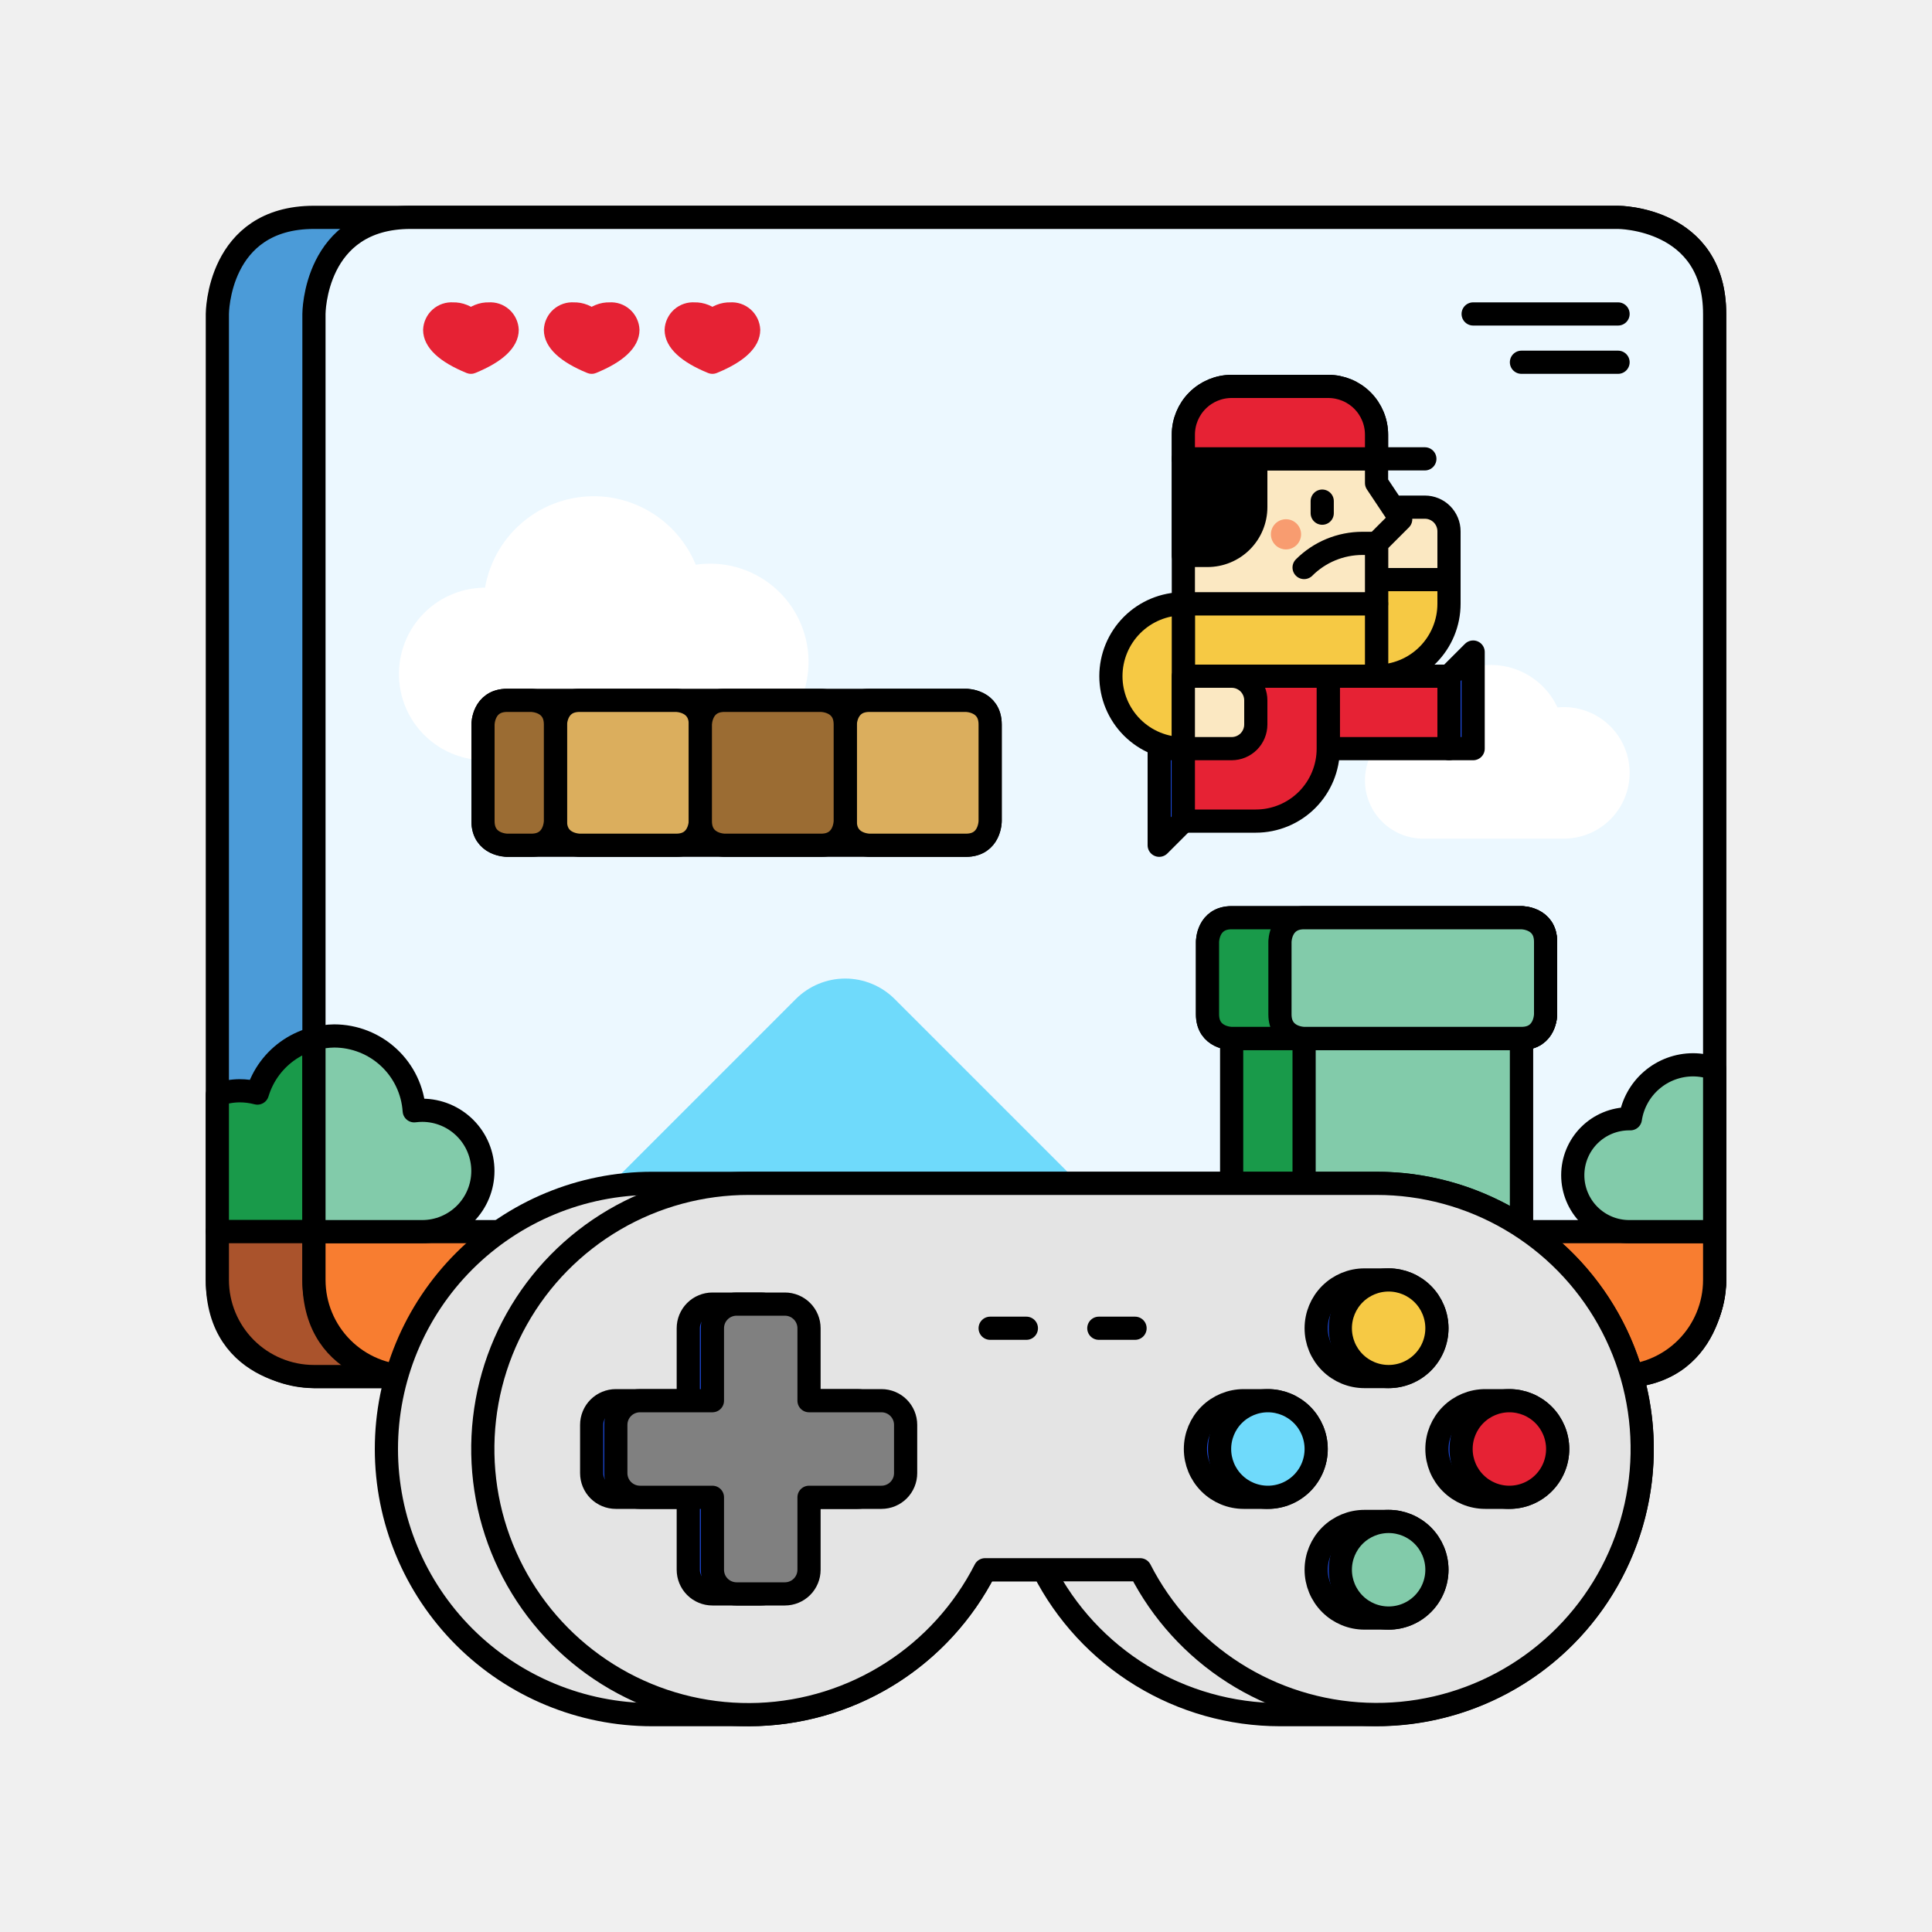
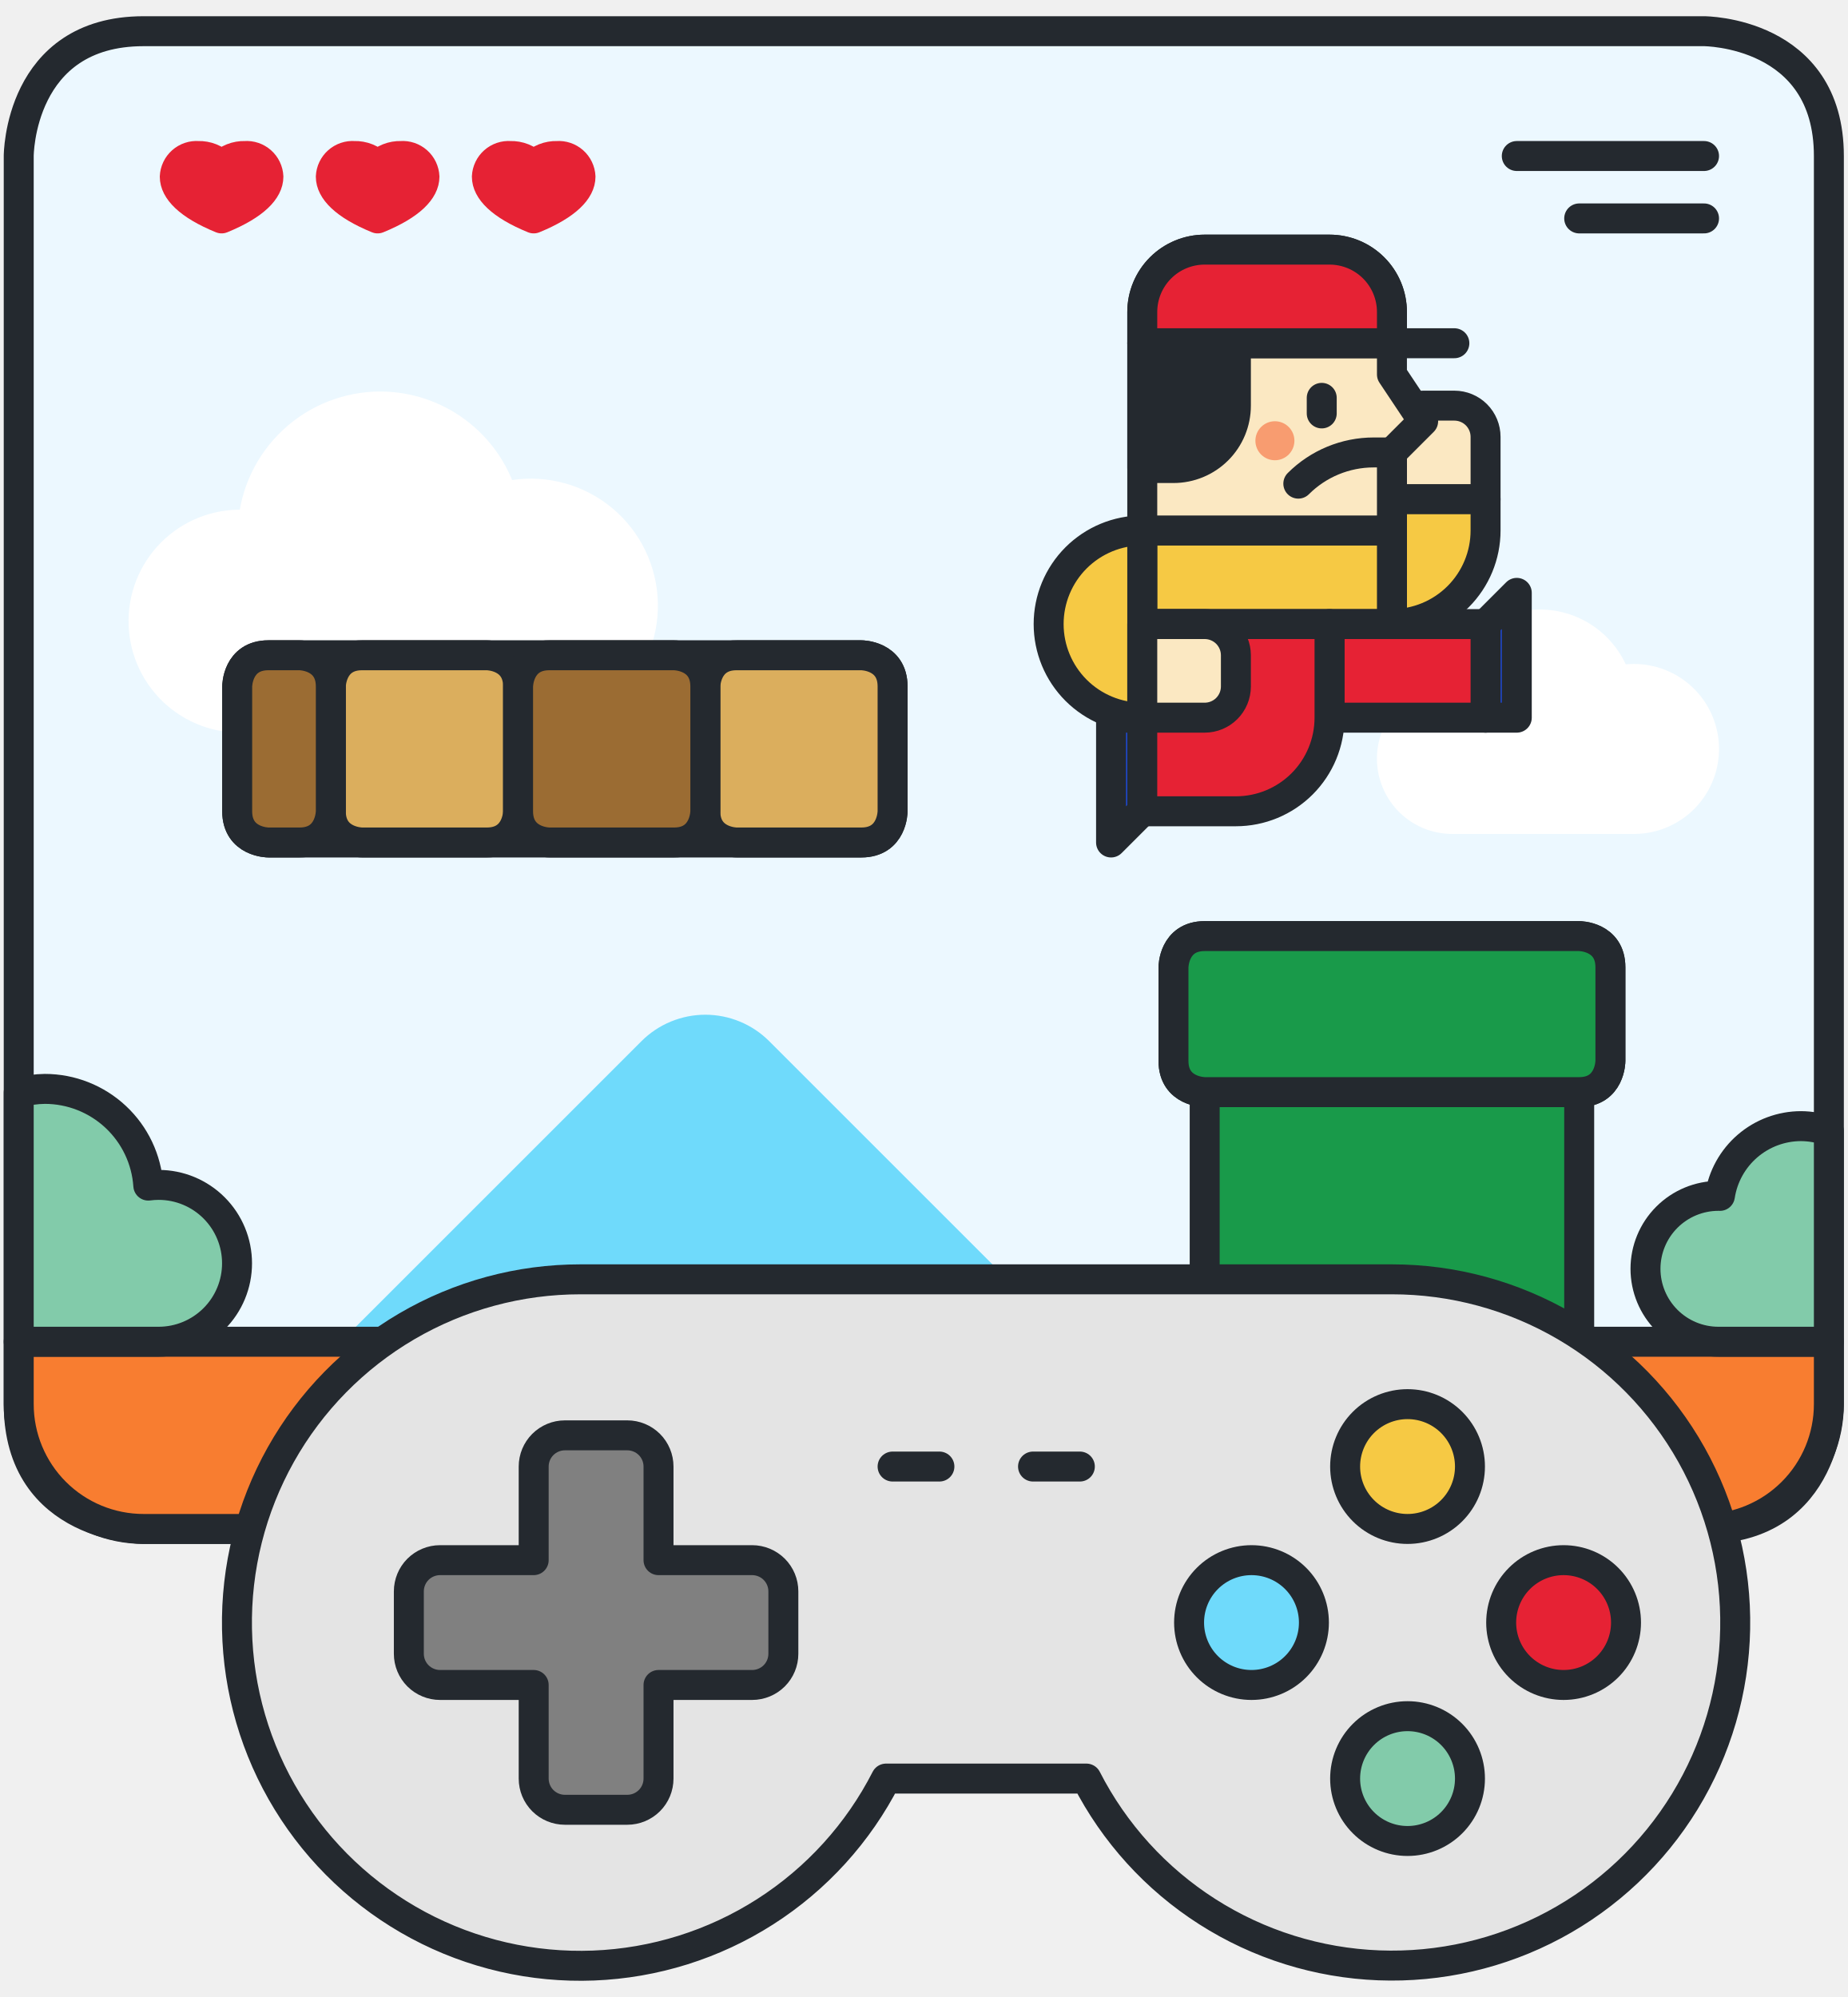
- <svg xmlns="http://www.w3.org/2000/svg" width="100" height="100" viewBox="0 0 100 100" fill="none">
-   <path d="M16.25 11.25H83.75C83.75 11.25 88.75 11.25 88.75 16.25V66.25C88.75 66.25 88.75 71.25 83.75 71.25H16.25C16.25 71.25 11.25 71.25 11.25 66.25V16.25C11.25 16.25 11.25 11.25 16.25 11.25Z" fill="#4B9BD8" stroke="black" stroke-width="1.2" stroke-linecap="round" stroke-linejoin="round" />
-   <path d="M21.858 57.467C21.719 57.467 21.579 57.476 21.44 57.495C21.375 56.525 20.972 55.608 20.3 54.905C19.628 54.202 18.731 53.757 17.765 53.648C16.799 53.538 15.825 53.772 15.013 54.307C14.201 54.843 13.603 55.646 13.323 56.577C13.021 56.498 12.709 56.457 12.396 56.458C12.006 56.462 11.619 56.531 11.25 56.66V63.75H21.673C22.473 63.768 23.252 63.491 23.863 62.973C24.473 62.454 24.872 61.73 24.983 60.937C25.029 60.499 24.982 60.057 24.846 59.638C24.709 59.22 24.487 58.834 24.192 58.507C23.898 58.18 23.538 57.919 23.136 57.74C22.734 57.56 22.299 57.468 21.858 57.467Z" fill="#199A4A" stroke="black" stroke-width="1.2" stroke-linecap="round" stroke-linejoin="round" />
-   <path d="M11.25 66.25V63.75L88.75 63.75V66.25C88.75 67.576 88.223 68.848 87.285 69.785C86.348 70.723 85.076 71.25 83.75 71.25H16.25C14.924 71.25 13.652 70.723 12.714 69.785C11.777 68.848 11.25 67.576 11.25 66.25Z" fill="#AA532C" stroke="black" stroke-width="1.2" stroke-linecap="round" stroke-linejoin="round" />
-   <path d="M21.25 11.25H83.75C83.75 11.25 88.75 11.25 88.75 16.25V66.25C88.75 66.25 88.75 71.25 83.75 71.25H21.25C21.25 71.25 16.25 71.25 16.25 66.25V16.25C16.25 16.25 16.25 11.25 21.25 11.25Z" fill="#ECF8FF" stroke="black" stroke-width="1.2" stroke-linecap="round" stroke-linejoin="round" />
-   <path d="M30 63.75L41.616 52.134C41.896 51.854 42.229 51.631 42.595 51.48C42.961 51.328 43.354 51.25 43.75 51.25C44.146 51.25 44.539 51.328 44.905 51.48C45.271 51.631 45.604 51.854 45.884 52.134L57.5 63.75H30Z" fill="#6FDAFB" stroke="#6FDAFB" stroke-width="1.2" stroke-miterlimit="10" />
-   <path d="M16.25 66.25V63.75L88.75 63.75V66.25C88.75 67.576 88.223 68.848 87.285 69.785C86.348 70.723 85.076 71.25 83.75 71.25H21.25C19.924 71.25 18.652 70.723 17.715 69.785C16.777 68.848 16.25 67.576 16.25 66.25Z" fill="#F87D30" stroke="black" stroke-width="1.2" stroke-linecap="round" stroke-linejoin="round" />
-   <path d="M21.858 57.467C21.719 57.467 21.579 57.477 21.44 57.495C21.369 56.445 20.902 55.461 20.133 54.742C19.364 54.023 18.351 53.623 17.299 53.621C16.944 53.625 16.592 53.675 16.25 53.77V63.75H21.858C22.691 63.749 23.488 63.417 24.076 62.828C24.664 62.239 24.994 61.441 24.994 60.609C24.994 59.777 24.664 58.978 24.076 58.39C23.488 57.801 22.691 57.469 21.858 57.467Z" fill="#82CBAA" stroke="black" stroke-width="1.2" stroke-linecap="round" stroke-linejoin="round" />
-   <path d="M63.75 53.75H78.75V63.75H63.75V53.75Z" fill="#199A4A" stroke="black" stroke-width="1.2" stroke-linecap="round" stroke-linejoin="round" />
-   <path d="M67.5 53.75H78.75V63.75H67.5V53.75Z" fill="#82CBAA" stroke="black" stroke-width="1.2" stroke-linecap="round" stroke-linejoin="round" />
-   <path d="M63.75 47.5H78.75C78.75 47.5 80 47.5 80 48.75V52.5C80 52.5 80 53.75 78.75 53.75H63.75C63.75 53.75 62.5 53.75 62.5 52.5V48.75C62.5 48.75 62.5 47.5 63.75 47.5Z" fill="#1E4BDE" stroke="black" stroke-width="1.2" stroke-linecap="round" stroke-linejoin="round" />
-   <path d="M63.75 47.5H78.75C78.75 47.5 80 47.5 80 48.75V52.5C80 52.5 80 53.75 78.75 53.75H63.75C63.75 53.75 62.5 53.75 62.5 52.5V48.75C62.5 48.75 62.5 47.5 63.75 47.5Z" fill="#199A4A" stroke="black" stroke-width="1.2" stroke-linecap="round" stroke-linejoin="round" />
-   <path d="M67.5 47.5H78.75C78.75 47.5 80 47.5 80 48.75V52.5C80 52.5 80 53.75 78.75 53.75H67.5C67.5 53.75 66.25 53.75 66.25 52.5V48.75C66.25 48.75 66.25 47.5 67.5 47.5Z" fill="#82CBAA" stroke="black" stroke-width="1.2" stroke-linecap="round" stroke-linejoin="round" />
-   <path d="M71.25 61.25H33.75C30.103 61.25 26.606 62.699 24.027 65.277C21.449 67.856 20 71.353 20 75C20 78.647 21.449 82.144 24.027 84.723C26.606 87.301 30.103 88.75 33.75 88.75H38.75C41.283 88.749 43.766 88.049 45.926 86.725C48.085 85.401 49.837 83.507 50.987 81.25H54.013C55.163 83.507 56.915 85.401 59.074 86.725C61.234 88.049 63.717 88.749 66.25 88.75H71.25C74.897 88.75 78.394 87.301 80.973 84.723C83.551 82.144 85 78.647 85 75C85 71.353 83.551 67.856 80.973 65.277C78.394 62.699 74.897 61.25 71.25 61.25Z" fill="#E4E4E4" stroke="black" stroke-width="1.2" stroke-linecap="round" stroke-linejoin="round" />
-   <path d="M71.25 61.25H38.75C36.306 61.248 33.905 61.898 31.796 63.132C29.686 64.367 27.943 66.141 26.748 68.273C25.552 70.404 24.946 72.816 24.992 75.26C25.038 77.704 25.735 80.091 27.011 82.176C28.286 84.261 30.095 85.968 32.25 87.122C34.404 88.276 36.828 88.834 39.27 88.74C41.713 88.645 44.086 87.902 46.145 86.585C48.205 85.269 49.876 83.427 50.987 81.25H59.013C60.124 83.425 61.796 85.266 63.855 86.581C65.913 87.896 68.285 88.638 70.727 88.732C73.168 88.826 75.59 88.267 77.743 87.114C79.897 85.96 81.704 84.254 82.979 82.17C84.254 80.086 84.951 77.7 84.998 75.258C85.044 72.815 84.439 70.404 83.244 68.273C82.049 66.143 80.308 64.369 78.2 63.134C76.092 61.9 73.693 61.249 71.25 61.25Z" fill="#E4E4E4" stroke="black" stroke-width="1.2" stroke-linecap="round" stroke-linejoin="round" />
-   <path d="M71.875 66.25H70.625C69.962 66.25 69.326 66.513 68.857 66.982C68.388 67.451 68.125 68.087 68.125 68.75C68.125 69.413 68.388 70.049 68.857 70.518C69.326 70.987 69.962 71.25 70.625 71.25H71.875C72.538 71.25 73.174 70.987 73.643 70.518C74.112 70.049 74.375 69.413 74.375 68.75C74.375 68.087 74.112 67.451 73.643 66.982C73.174 66.513 72.538 66.25 71.875 66.25Z" fill="#1E4BDE" stroke="black" stroke-width="1.2" stroke-linecap="round" stroke-linejoin="round" />
-   <path d="M71.875 78.75H70.625C69.962 78.75 69.326 79.013 68.857 79.482C68.388 79.951 68.125 80.587 68.125 81.25C68.125 81.913 68.388 82.549 68.857 83.018C69.326 83.487 69.962 83.75 70.625 83.75H71.875C72.538 83.75 73.174 83.487 73.643 83.018C74.112 82.549 74.375 81.913 74.375 81.25C74.375 80.587 74.112 79.951 73.643 79.482C73.174 79.013 72.538 78.75 71.875 78.75Z" fill="#1E4BDE" stroke="black" stroke-width="1.2" stroke-linecap="round" stroke-linejoin="round" />
-   <path d="M78.125 72.5H76.875C76.212 72.5 75.576 72.763 75.107 73.232C74.638 73.701 74.375 74.337 74.375 75C74.375 75.663 74.638 76.299 75.107 76.768C75.576 77.237 76.212 77.5 76.875 77.5H78.125C78.788 77.5 79.424 77.237 79.893 76.768C80.362 76.299 80.625 75.663 80.625 75C80.625 74.337 80.362 73.701 79.893 73.232C79.424 72.763 78.788 72.5 78.125 72.5Z" fill="#1E4BDE" stroke="black" stroke-width="1.2" stroke-linecap="round" stroke-linejoin="round" />
-   <path d="M65.625 72.5H64.375C63.712 72.5 63.076 72.763 62.607 73.232C62.138 73.701 61.875 74.337 61.875 75C61.875 75.663 62.138 76.299 62.607 76.768C63.076 77.237 63.712 77.5 64.375 77.5H65.625C66.288 77.5 66.924 77.237 67.393 76.768C67.862 76.299 68.125 75.663 68.125 75C68.125 74.337 67.862 73.701 67.393 73.232C66.924 72.763 66.288 72.5 65.625 72.5Z" fill="#1E4BDE" stroke="black" stroke-width="1.2" stroke-linecap="round" stroke-linejoin="round" />
-   <path d="M69.375 68.75C69.375 69.413 69.638 70.049 70.107 70.518C70.576 70.987 71.212 71.25 71.875 71.25C72.538 71.25 73.174 70.987 73.643 70.518C74.112 70.049 74.375 69.413 74.375 68.75C74.375 68.087 74.112 67.451 73.643 66.982C73.174 66.513 72.538 66.25 71.875 66.25C71.212 66.25 70.576 66.513 70.107 66.982C69.638 67.451 69.375 68.087 69.375 68.75Z" fill="#F6C944" stroke="black" stroke-width="1.2" stroke-linecap="round" stroke-linejoin="round" />
-   <path d="M69.375 81.25C69.375 81.913 69.638 82.549 70.107 83.018C70.576 83.487 71.212 83.75 71.875 83.75C72.538 83.75 73.174 83.487 73.643 83.018C74.112 82.549 74.375 81.913 74.375 81.25C74.375 80.587 74.112 79.951 73.643 79.482C73.174 79.013 72.538 78.75 71.875 78.75C71.212 78.75 70.576 79.013 70.107 79.482C69.638 79.951 69.375 80.587 69.375 81.25Z" fill="#82CBAA" stroke="black" stroke-width="1.2" stroke-linecap="round" stroke-linejoin="round" />
-   <path d="M75.625 75C75.625 75.663 75.888 76.299 76.357 76.768C76.826 77.237 77.462 77.5 78.125 77.5C78.788 77.5 79.424 77.237 79.893 76.768C80.362 76.299 80.625 75.663 80.625 75C80.625 74.337 80.362 73.701 79.893 73.232C79.424 72.763 78.788 72.5 78.125 72.5C77.462 72.5 76.826 72.763 76.357 73.232C75.888 73.701 75.625 74.337 75.625 75Z" fill="#E62234" stroke="black" stroke-width="1.2" stroke-linecap="round" stroke-linejoin="round" />
-   <path d="M63.125 75C63.125 75.663 63.388 76.299 63.857 76.768C64.326 77.237 64.962 77.5 65.625 77.5C66.288 77.5 66.924 77.237 67.393 76.768C67.862 76.299 68.125 75.663 68.125 75C68.125 74.337 67.862 73.701 67.393 73.232C66.924 72.763 66.288 72.5 65.625 72.5C64.962 72.5 64.326 72.763 63.857 73.232C63.388 73.701 63.125 74.337 63.125 75Z" fill="#6FDAFB" stroke="black" stroke-width="1.2" stroke-linecap="round" stroke-linejoin="round" />
-   <path d="M44.375 72.5H40.625V68.75C40.625 68.418 40.493 68.1 40.259 67.866C40.025 67.632 39.706 67.5 39.375 67.5H36.875C36.544 67.5 36.225 67.632 35.991 67.866C35.757 68.1 35.625 68.418 35.625 68.75V72.5H31.875C31.544 72.5 31.226 72.632 30.991 72.866C30.757 73.1 30.625 73.418 30.625 73.75V76.25C30.625 76.582 30.757 76.9 30.991 77.134C31.226 77.368 31.544 77.5 31.875 77.5H35.625V81.25C35.625 81.582 35.757 81.9 35.991 82.134C36.225 82.368 36.544 82.5 36.875 82.5H39.375C39.706 82.5 40.025 82.368 40.259 82.134C40.493 81.9 40.625 81.582 40.625 81.25V77.5H44.375C44.706 77.5 45.025 77.368 45.259 77.134C45.493 76.9 45.625 76.582 45.625 76.25V73.75C45.625 73.418 45.493 73.1 45.259 72.866C45.025 72.632 44.706 72.5 44.375 72.5Z" fill="#1E4BDE" stroke="black" stroke-width="1.2" stroke-linecap="round" stroke-linejoin="round" />
-   <path d="M45.625 72.5H41.875V68.75C41.875 68.418 41.743 68.1 41.509 67.866C41.275 67.632 40.956 67.5 40.625 67.5H38.125C37.794 67.5 37.475 67.632 37.241 67.866C37.007 68.1 36.875 68.418 36.875 68.75V72.5H33.125C32.794 72.5 32.475 72.632 32.241 72.866C32.007 73.1 31.875 73.418 31.875 73.75V76.25C31.875 76.582 32.007 76.9 32.241 77.134C32.475 77.368 32.794 77.5 33.125 77.5H36.875V81.25C36.875 81.582 37.007 81.9 37.241 82.134C37.475 82.368 37.794 82.5 38.125 82.5H40.625C40.956 82.5 41.275 82.368 41.509 82.134C41.743 81.9 41.875 81.582 41.875 81.25V77.5H45.625C45.956 77.5 46.275 77.368 46.509 77.134C46.743 76.9 46.875 76.582 46.875 76.25V73.75C46.875 73.418 46.743 73.1 46.509 72.866C46.275 72.632 45.956 72.5 45.625 72.5Z" fill="#808080" stroke="black" stroke-width="1.2" stroke-linecap="round" stroke-linejoin="round" />
-   <path d="M58.75 68.75H56.875" stroke="black" stroke-width="1.2" stroke-linecap="round" stroke-linejoin="round" />
-   <path d="M53.125 68.75H51.25" stroke="black" stroke-width="1.2" stroke-linecap="round" stroke-linejoin="round" />
-   <path d="M30.729 26.284C31.827 26.285 32.895 26.64 33.776 27.295C34.657 27.95 35.304 28.871 35.622 29.922C36.239 29.76 36.883 29.731 37.512 29.838C38.141 29.944 38.74 30.183 39.269 30.54C39.798 30.896 40.245 31.361 40.581 31.904C40.916 32.446 41.131 33.054 41.213 33.687C41.295 34.32 41.241 34.962 41.055 35.572C40.868 36.183 40.554 36.746 40.133 37.225C39.712 37.704 39.193 38.088 38.612 38.351C38.031 38.614 37.401 38.75 36.763 38.75H25.117C24.587 38.75 24.063 38.642 23.577 38.431C23.091 38.22 22.654 37.912 22.292 37.525C21.93 37.139 21.651 36.682 21.473 36.183C21.295 35.684 21.222 35.154 21.257 34.626C21.293 34.097 21.436 33.582 21.679 33.111C21.922 32.64 22.259 32.224 22.669 31.889C23.079 31.554 23.553 31.307 24.063 31.163C24.573 31.019 25.106 30.981 25.631 31.052C25.719 29.759 26.294 28.548 27.241 27.663C28.187 26.778 29.433 26.285 30.729 26.284Z" fill="white" stroke="white" stroke-width="1.2" stroke-linecap="round" stroke-linejoin="round" />
-   <path d="M26.25 36.25H50C50 36.25 51.25 36.25 51.25 37.5V42.5C51.25 42.5 51.25 43.75 50 43.75H26.25C26.25 43.75 25 43.75 25 42.5V37.5C25 37.5 25 36.25 26.25 36.25Z" fill="#C8D4FA" stroke="black" stroke-width="1.2" stroke-linecap="round" stroke-linejoin="round" />
-   <path d="M30 36.25H35C35 36.25 36.25 36.25 36.25 37.5V42.5C36.25 42.5 36.25 43.75 35 43.75H30C30 43.75 28.75 43.75 28.75 42.5V37.5C28.75 37.5 28.75 36.25 30 36.25Z" fill="#DBAE5D" stroke="black" stroke-width="1.2" stroke-linecap="round" stroke-linejoin="round" />
-   <path d="M45 36.25H50C50 36.25 51.25 36.25 51.25 37.5V42.5C51.25 42.5 51.25 43.75 50 43.75H45C45 43.75 43.75 43.75 43.75 42.5V37.5C43.75 37.5 43.75 36.25 45 36.25Z" fill="#DBAE5D" stroke="black" stroke-width="1.2" stroke-linecap="round" stroke-linejoin="round" />
-   <path d="M37.5 36.25H42.5C42.5 36.25 43.75 36.25 43.75 37.5V42.5C43.75 42.5 43.75 43.75 42.5 43.75H37.5C37.5 43.75 36.25 43.75 36.25 42.5V37.5C36.25 37.5 36.25 36.25 37.5 36.25Z" fill="#9B6C33" stroke="black" stroke-width="1.2" stroke-linecap="round" stroke-linejoin="round" />
-   <path d="M26.25 36.25H27.5C27.5 36.25 28.75 36.25 28.75 37.5V42.5C28.75 42.5 28.75 43.75 27.5 43.75H26.25C26.25 43.75 25 43.75 25 42.5V37.5C25 37.5 25 36.25 26.25 36.25Z" fill="#9B6C33" stroke="black" stroke-width="1.2" stroke-linecap="round" stroke-linejoin="round" />
-   <path d="M87.634 55.114C86.848 55.114 86.089 55.397 85.493 55.909C84.897 56.422 84.505 57.13 84.387 57.907L84.327 57.907C83.552 57.907 82.809 58.215 82.261 58.762C81.713 59.31 81.406 60.053 81.406 60.828C81.406 61.603 81.713 62.346 82.261 62.894C82.809 63.442 83.552 63.75 84.327 63.75H88.75V55.315C88.392 55.184 88.015 55.115 87.634 55.114Z" fill="#82CBAA" stroke="black" stroke-width="1.2" stroke-linecap="round" stroke-linejoin="round" />
-   <path d="M77.174 35.017C77.861 35.018 78.528 35.239 79.079 35.649C79.63 36.058 80.034 36.634 80.233 37.291C80.618 37.19 81.021 37.172 81.414 37.238C81.807 37.305 82.181 37.455 82.512 37.677C82.843 37.9 83.122 38.19 83.332 38.53C83.541 38.869 83.676 39.249 83.727 39.644C83.778 40.039 83.744 40.441 83.628 40.822C83.512 41.204 83.315 41.556 83.052 41.855C82.789 42.155 82.465 42.395 82.102 42.559C81.738 42.723 81.344 42.808 80.946 42.808H73.667C73.336 42.809 73.008 42.741 72.705 42.609C72.401 42.477 72.127 42.285 71.901 42.043C71.675 41.801 71.501 41.516 71.39 41.204C71.279 40.892 71.233 40.561 71.255 40.231C71.277 39.9 71.366 39.578 71.518 39.284C71.67 38.99 71.88 38.73 72.137 38.52C72.393 38.311 72.69 38.157 73.008 38.066C73.327 37.976 73.66 37.953 73.989 37.997C74.043 37.189 74.403 36.432 74.994 35.879C75.586 35.326 76.365 35.018 77.174 35.017Z" fill="white" stroke="white" stroke-width="1.2" stroke-linecap="round" stroke-linejoin="round" />
-   <path d="M24.375 16.625C24.497 16.501 24.643 16.404 24.805 16.34C24.966 16.275 25.139 16.244 25.312 16.25C25.429 16.241 25.546 16.256 25.657 16.293C25.767 16.33 25.869 16.39 25.957 16.467C26.044 16.544 26.115 16.638 26.165 16.744C26.216 16.849 26.245 16.963 26.25 17.08C26.25 17.603 25.716 18.202 24.375 18.75C23.034 18.202 22.5 17.603 22.5 17.08C22.505 16.963 22.534 16.849 22.585 16.744C22.635 16.638 22.706 16.544 22.793 16.467C22.881 16.39 22.983 16.33 23.093 16.293C23.204 16.256 23.321 16.241 23.438 16.25C23.611 16.244 23.784 16.275 23.945 16.34C24.107 16.404 24.253 16.501 24.375 16.625Z" fill="#E62234" stroke="#E62234" stroke-width="1.2" stroke-linecap="round" stroke-linejoin="round" />
-   <path d="M36.875 16.625C36.997 16.501 37.143 16.404 37.305 16.34C37.466 16.275 37.639 16.244 37.812 16.25C37.929 16.241 38.046 16.256 38.157 16.293C38.267 16.33 38.369 16.39 38.457 16.467C38.544 16.544 38.615 16.638 38.665 16.744C38.716 16.849 38.745 16.963 38.75 17.08C38.75 17.603 38.216 18.202 36.875 18.75C35.534 18.202 35 17.603 35 17.08C35.005 16.963 35.034 16.849 35.085 16.744C35.135 16.638 35.206 16.544 35.293 16.467C35.381 16.39 35.483 16.33 35.593 16.293C35.704 16.256 35.821 16.241 35.938 16.25C36.111 16.244 36.284 16.275 36.445 16.34C36.607 16.404 36.753 16.501 36.875 16.625Z" fill="#E62234" stroke="#E62234" stroke-width="1.2" stroke-linecap="round" stroke-linejoin="round" />
-   <path d="M30.625 16.625C30.747 16.501 30.893 16.404 31.055 16.34C31.216 16.275 31.389 16.244 31.562 16.25C31.679 16.241 31.796 16.256 31.907 16.293C32.017 16.33 32.119 16.39 32.207 16.467C32.294 16.544 32.365 16.638 32.415 16.744C32.466 16.849 32.495 16.963 32.5 17.08C32.5 17.603 31.966 18.202 30.625 18.75C29.284 18.202 28.75 17.603 28.75 17.08C28.755 16.963 28.784 16.849 28.835 16.744C28.885 16.638 28.956 16.544 29.043 16.467C29.131 16.39 29.233 16.33 29.343 16.293C29.454 16.256 29.571 16.241 29.688 16.25C29.861 16.244 30.034 16.275 30.195 16.34C30.357 16.404 30.503 16.501 30.625 16.625Z" fill="#E62234" stroke="#E62234" stroke-width="1.2" stroke-linecap="round" stroke-linejoin="round" />
-   <path d="M76.25 16.25H83.75" stroke="black" stroke-width="1.2" stroke-linecap="round" stroke-linejoin="round" />
-   <path d="M83.75 18.75H78.75" stroke="black" stroke-width="1.2" stroke-linecap="round" stroke-linejoin="round" />
-   <path d="M72.5 26.25H73.75C74.082 26.25 74.4 26.382 74.634 26.616C74.868 26.851 75 27.169 75 27.5V30H71.25V27.5C71.25 27.169 71.382 26.851 71.616 26.616C71.85 26.382 72.168 26.25 72.5 26.25Z" fill="#FBE8C2" stroke="black" stroke-width="1.2" stroke-linecap="round" stroke-linejoin="round" />
-   <path d="M71.25 35V30H75V31.25C75 32.245 74.605 33.198 73.902 33.902C73.198 34.605 72.245 35 71.25 35Z" fill="#F6C944" stroke="black" stroke-width="1.2" stroke-linecap="round" stroke-linejoin="round" />
-   <path d="M61.25 31.25H71.25V35H61.25V31.25Z" fill="#F6C944" stroke="black" stroke-width="1.2" stroke-linecap="round" stroke-linejoin="round" />
-   <path d="M76.25 38.75H75V35L76.25 33.75V38.75Z" fill="#1E4BDE" stroke="black" stroke-width="1.2" stroke-linecap="round" stroke-linejoin="round" />
-   <path d="M60 38.75H61.25V42.5L60 43.75V38.75Z" fill="#1E4BDE" stroke="black" stroke-width="1.2" stroke-linecap="round" stroke-linejoin="round" />
-   <path d="M68.75 35H75V38.75H68.75V35Z" fill="#E62234" stroke="black" stroke-width="1.2" stroke-linecap="round" stroke-linejoin="round" />
-   <path d="M68.75 35H61.25V42.5H65C65.995 42.5 66.948 42.105 67.652 41.402C68.355 40.698 68.75 39.745 68.75 38.75V35Z" fill="#E62234" stroke="black" stroke-width="1.2" stroke-linecap="round" stroke-linejoin="round" />
-   <path d="M71.25 31.25H61.25V22.5C61.25 21.837 61.513 21.201 61.982 20.732C62.451 20.263 63.087 20 63.75 20H68.75C69.413 20 70.049 20.263 70.518 20.732C70.987 21.201 71.25 21.837 71.25 22.5V25L72.5 26.875L71.25 28.125V31.25Z" fill="#FBE8C2" stroke="black" stroke-width="1.2" stroke-linecap="round" stroke-linejoin="round" />
-   <path d="M65.781 27.656C65.781 27.863 65.864 28.062 66.01 28.209C66.157 28.355 66.355 28.438 66.562 28.438C66.77 28.438 66.968 28.355 67.115 28.209C67.261 28.062 67.344 27.863 67.344 27.656C67.344 27.449 67.261 27.25 67.115 27.104C66.968 26.957 66.77 26.875 66.562 26.875C66.355 26.875 66.157 26.957 66.01 27.104C65.864 27.25 65.781 27.449 65.781 27.656Z" fill="#F89C70" />
-   <path d="M61.25 23.75H73.75" stroke="black" stroke-width="1.2" stroke-linecap="round" stroke-linejoin="round" />
-   <path d="M68.438 25.938V26.562V25.938Z" fill="white" />
-   <path d="M68.438 25.938V26.562" stroke="black" stroke-width="1.2" stroke-linecap="round" stroke-linejoin="round" />
-   <path d="M67.5 29.375C68.3 28.575 69.386 28.125 70.518 28.125H71.25" fill="white" />
-   <path d="M67.5 29.375C68.3 28.575 69.386 28.125 70.518 28.125H71.25" stroke="black" stroke-width="1.2" stroke-linecap="round" stroke-linejoin="round" />
-   <path d="M61.25 35V31.25C60.255 31.25 59.302 31.645 58.598 32.348C57.895 33.052 57.5 34.005 57.5 35C57.5 35.995 57.895 36.948 58.598 37.652C59.302 38.355 60.255 38.75 61.25 38.75V35Z" fill="#F6C944" stroke="black" stroke-width="1.2" stroke-linecap="round" stroke-linejoin="round" />
-   <path d="M61.25 35H63.75C64.082 35 64.4 35.132 64.634 35.366C64.868 35.6 65 35.919 65 36.25V37.5C65 37.831 64.868 38.15 64.634 38.384C64.4 38.618 64.082 38.75 63.75 38.75H61.25V35Z" fill="#FBE8C2" stroke="black" stroke-width="1.2" stroke-linecap="round" stroke-linejoin="round" />
-   <path d="M61.25 23.75H65V26.25C65 26.913 64.737 27.549 64.268 28.018C63.799 28.487 63.163 28.75 62.5 28.75H61.25V23.75Z" fill="black" stroke="black" stroke-width="1.2" stroke-linecap="round" stroke-linejoin="round" />
-   <path d="M63.75 20H68.75C69.413 20 70.049 20.263 70.518 20.732C70.987 21.201 71.25 21.837 71.25 22.5V23.75H61.25V22.5C61.25 21.837 61.513 21.201 61.982 20.732C62.451 20.263 63.087 20 63.75 20Z" fill="#E62234" stroke="black" stroke-width="1.2" stroke-linecap="round" stroke-linejoin="round" />
+ <svg xmlns="http://www.w3.org/2000/svg" width="74" height="80" viewBox="0 0 74 80" fill="none">
+   <path d="M5.75 1.25H68.25C68.25 1.25 73.25 1.25 73.25 6.25V56.25C73.25 56.25 73.25 61.25 68.25 61.25H5.75C5.75 61.25 0.75 61.25 0.75 56.25V6.25C0.75 6.25 0.75 1.25 5.75 1.25Z" fill="#ECF8FF" stroke="#24292F" stroke-width="1.2" stroke-linecap="round" stroke-linejoin="round" />
+   <path d="M14.5 53.75L26.116 42.134C26.396 41.854 26.729 41.631 27.095 41.48C27.461 41.328 27.854 41.25 28.25 41.25C28.646 41.25 29.039 41.328 29.405 41.48C29.771 41.631 30.104 41.854 30.384 42.134L42 53.75H14.5Z" fill="#6FDAFB" stroke="#6FDAFB" stroke-width="1.2" stroke-miterlimit="10" />
+   <path d="M0.75 56.25L0.75 53.75L73.25 53.75V56.25C73.25 57.576 72.723 58.848 71.785 59.785C70.848 60.723 69.576 61.25 68.25 61.25L5.75 61.25C4.424 61.25 3.152 60.723 2.214 59.785C1.277 58.848 0.75 57.576 0.75 56.25Z" fill="#F87D30" stroke="#24292F" stroke-width="1.2" stroke-linecap="round" stroke-linejoin="round" />
+   <path d="M6.359 47.467C6.219 47.467 6.079 47.476 5.94 47.495C5.869 46.445 5.402 45.461 4.633 44.742C3.864 44.023 2.851 43.622 1.799 43.621C1.444 43.625 1.092 43.675 0.75 43.769V53.75H6.359C7.191 53.748 7.988 53.416 8.576 52.828C9.164 52.239 9.494 51.441 9.494 50.608C9.494 49.776 9.164 48.978 8.576 48.389C7.988 47.8 7.191 47.468 6.359 47.467Z" fill="#82CBAA" stroke="#24292F" stroke-width="1.2" stroke-linecap="round" stroke-linejoin="round" />
+   <path d="M48.25 43.75H63.25V53.75H48.25V43.75Z" fill="#199A4A" stroke="#24292F" stroke-width="1.2" stroke-linecap="round" stroke-linejoin="round" />
+   <path d="M48.25 37.5H63.25C63.25 37.5 64.5 37.5 64.5 38.75V42.5C64.5 42.5 64.5 43.75 63.25 43.75H48.25C48.25 43.75 47 43.75 47 42.5V38.75C47 38.75 47 37.5 48.25 37.5Z" fill="#1E4BDE" stroke="#24292F" stroke-width="1.2" stroke-linecap="round" stroke-linejoin="round" />
+   <path d="M48.25 37.5H63.25C63.25 37.5 64.5 37.5 64.5 38.75V42.5C64.5 42.5 64.5 43.75 63.25 43.75H48.25C48.25 43.75 47 43.75 47 42.5V38.75C47 38.75 47 37.5 48.25 37.5Z" fill="#199A4A" stroke="#24292F" stroke-width="1.2" stroke-linecap="round" stroke-linejoin="round" />
+   <path d="M15.229 16.284C16.327 16.285 17.395 16.64 18.276 17.295C19.157 17.95 19.804 18.871 20.122 19.922C20.739 19.76 21.383 19.731 22.012 19.838C22.641 19.945 23.24 20.184 23.769 20.54C24.298 20.896 24.745 21.361 25.081 21.904C25.416 22.447 25.631 23.055 25.713 23.687C25.795 24.32 25.741 24.963 25.555 25.573C25.368 26.183 25.054 26.746 24.633 27.226C24.212 27.705 23.693 28.088 23.112 28.351C22.531 28.614 21.901 28.75 21.263 28.75H9.617C9.087 28.75 8.563 28.642 8.077 28.431C7.591 28.221 7.154 27.912 6.792 27.526C6.43 27.139 6.151 26.682 5.973 26.183C5.795 25.684 5.722 25.154 5.757 24.626C5.792 24.098 5.936 23.582 6.179 23.111C6.422 22.641 6.758 22.225 7.169 21.89C7.579 21.555 8.053 21.307 8.563 21.163C9.073 21.019 9.606 20.981 10.131 21.052C10.219 19.759 10.794 18.549 11.741 17.664C12.687 16.779 13.933 16.286 15.229 16.284Z" fill="white" stroke="white" stroke-width="1.2" stroke-linecap="round" stroke-linejoin="round" />
+   <path d="M10.75 26.25H34.5C34.5 26.25 35.75 26.25 35.75 27.5V32.5C35.75 32.5 35.75 33.75 34.5 33.75H10.75C10.75 33.75 9.5 33.75 9.5 32.5V27.5C9.5 27.5 9.5 26.25 10.75 26.25Z" fill="#C8D4FA" stroke="#24292F" stroke-width="1.2" stroke-linecap="round" stroke-linejoin="round" />
+   <path d="M14.5 26.25H19.5C19.5 26.25 20.75 26.25 20.75 27.5V32.5C20.75 32.5 20.75 33.75 19.5 33.75H14.5C14.5 33.75 13.25 33.75 13.25 32.5V27.5C13.25 27.5 13.25 26.25 14.5 26.25Z" fill="#DBAE5D" stroke="#24292F" stroke-width="1.2" stroke-linecap="round" stroke-linejoin="round" />
+   <path d="M29.5 26.25H34.5C34.5 26.25 35.75 26.25 35.75 27.5V32.5C35.75 32.5 35.75 33.75 34.5 33.75H29.5C29.5 33.75 28.25 33.75 28.25 32.5V27.5C28.25 27.5 28.25 26.25 29.5 26.25Z" fill="#DBAE5D" stroke="#24292F" stroke-width="1.2" stroke-linecap="round" stroke-linejoin="round" />
+   <path d="M22 26.25H27C27 26.25 28.25 26.25 28.25 27.5V32.5C28.25 32.5 28.25 33.75 27 33.75H22C22 33.75 20.75 33.75 20.75 32.5V27.5C20.75 27.5 20.75 26.25 22 26.25Z" fill="#9B6C33" stroke="#24292F" stroke-width="1.2" stroke-linecap="round" stroke-linejoin="round" />
+   <path d="M10.75 26.25H12C12 26.25 13.25 26.25 13.25 27.5V32.5C13.25 32.5 13.25 33.75 12 33.75H10.75C10.75 33.75 9.5 33.75 9.5 32.5V27.5C9.5 27.5 9.5 26.25 10.75 26.25Z" fill="#9B6C33" stroke="#24292F" stroke-width="1.2" stroke-linecap="round" stroke-linejoin="round" />
+   <path d="M72.133 45.113C71.348 45.114 70.588 45.397 69.993 45.909C69.397 46.422 69.005 47.13 68.886 47.907L68.827 47.906C68.052 47.906 67.309 48.214 66.761 48.762C66.213 49.31 65.905 50.053 65.905 50.828C65.905 51.603 66.213 52.346 66.761 52.894C67.309 53.442 68.052 53.75 68.827 53.75H73.25V45.315C72.892 45.183 72.514 45.115 72.133 45.113Z" fill="#82CBAA" stroke="#24292F" stroke-width="1.2" stroke-linecap="round" stroke-linejoin="round" />
+   <path d="M61.674 25.017C62.36 25.017 63.028 25.239 63.579 25.648C64.129 26.058 64.534 26.634 64.732 27.29C65.118 27.189 65.521 27.171 65.914 27.238C66.307 27.304 66.681 27.454 67.012 27.677C67.343 27.899 67.622 28.19 67.832 28.529C68.041 28.868 68.176 29.248 68.227 29.644C68.278 30.039 68.244 30.441 68.128 30.822C68.011 31.203 67.815 31.555 67.552 31.855C67.289 32.154 66.965 32.394 66.601 32.559C66.238 32.723 65.844 32.808 65.445 32.808H58.167C57.836 32.808 57.508 32.74 57.204 32.609C56.901 32.477 56.627 32.284 56.401 32.043C56.175 31.801 56.001 31.515 55.89 31.203C55.778 30.892 55.732 30.561 55.754 30.23C55.776 29.9 55.866 29.578 56.018 29.284C56.17 28.989 56.38 28.73 56.637 28.52C56.893 28.311 57.19 28.156 57.508 28.066C57.827 27.976 58.16 27.952 58.488 27.997C58.543 27.189 58.903 26.432 59.494 25.879C60.085 25.326 60.864 25.018 61.674 25.017Z" fill="white" stroke="white" stroke-width="1.2" stroke-linecap="round" stroke-linejoin="round" />
+   <path d="M8.875 6.625C8.997 6.501 9.143 6.404 9.305 6.339C9.466 6.275 9.639 6.244 9.812 6.25C9.929 6.241 10.046 6.255 10.157 6.293C10.267 6.33 10.369 6.389 10.457 6.467C10.544 6.544 10.615 6.638 10.665 6.743C10.716 6.849 10.745 6.963 10.75 7.08C10.75 7.603 10.216 8.202 8.875 8.75C7.534 8.202 7 7.603 7 7.08C7.005 6.963 7.034 6.849 7.085 6.743C7.135 6.638 7.206 6.544 7.293 6.467C7.381 6.389 7.483 6.33 7.593 6.293C7.704 6.255 7.821 6.241 7.938 6.25C8.111 6.244 8.284 6.275 8.445 6.339C8.607 6.404 8.753 6.501 8.875 6.625Z" fill="#E62234" stroke="#E62234" stroke-width="1.2" stroke-linecap="round" stroke-linejoin="round" />
+   <path d="M21.375 6.625C21.497 6.501 21.643 6.404 21.805 6.339C21.966 6.275 22.139 6.244 22.312 6.25C22.429 6.241 22.546 6.255 22.657 6.293C22.767 6.33 22.869 6.389 22.957 6.467C23.044 6.544 23.115 6.638 23.165 6.743C23.216 6.849 23.245 6.963 23.25 7.08C23.25 7.603 22.716 8.202 21.375 8.75C20.034 8.202 19.5 7.603 19.5 7.08C19.505 6.963 19.534 6.849 19.585 6.743C19.635 6.638 19.706 6.544 19.793 6.467C19.881 6.389 19.983 6.33 20.093 6.293C20.204 6.255 20.321 6.241 20.438 6.25C20.611 6.244 20.784 6.275 20.945 6.339C21.107 6.404 21.253 6.501 21.375 6.625Z" fill="#E62234" stroke="#E62234" stroke-width="1.2" stroke-linecap="round" stroke-linejoin="round" />
+   <path d="M15.125 6.625C15.247 6.501 15.393 6.404 15.555 6.339C15.716 6.275 15.889 6.244 16.062 6.25C16.179 6.241 16.296 6.255 16.407 6.293C16.517 6.33 16.619 6.389 16.707 6.467C16.794 6.544 16.865 6.638 16.915 6.743C16.966 6.849 16.995 6.963 17 7.08C17 7.603 16.466 8.202 15.125 8.75C13.784 8.202 13.25 7.603 13.25 7.08C13.255 6.963 13.284 6.849 13.335 6.743C13.385 6.638 13.456 6.544 13.543 6.467C13.631 6.389 13.733 6.33 13.843 6.293C13.954 6.255 14.071 6.241 14.188 6.25C14.361 6.244 14.534 6.275 14.695 6.339C14.857 6.404 15.003 6.501 15.125 6.625Z" fill="#E62234" stroke="#E62234" stroke-width="1.2" stroke-linecap="round" stroke-linejoin="round" />
+   <path d="M60.75 6.25H68.25" stroke="#24292F" stroke-width="1.2" stroke-linecap="round" stroke-linejoin="round" />
+   <path d="M68.25 8.75H63.25" stroke="#24292F" stroke-width="1.2" stroke-linecap="round" stroke-linejoin="round" />
+   <path d="M57 16.25H58.25C58.581 16.25 58.9 16.382 59.134 16.616C59.368 16.851 59.5 17.169 59.5 17.5V20H55.75V17.5C55.75 17.169 55.882 16.851 56.116 16.616C56.35 16.382 56.669 16.25 57 16.25Z" fill="#FBE8C2" stroke="#24292F" stroke-width="1.2" stroke-linecap="round" stroke-linejoin="round" />
+   <path d="M55.75 25V20H59.5V21.25C59.5 22.245 59.105 23.198 58.402 23.902C57.698 24.605 56.745 25 55.75 25Z" fill="#F6C944" stroke="#24292F" stroke-width="1.2" stroke-linecap="round" stroke-linejoin="round" />
+   <path d="M45.75 21.25H55.75V25H45.75V21.25Z" fill="#F6C944" stroke="#24292F" stroke-width="1.2" stroke-linecap="round" stroke-linejoin="round" />
+   <path d="M60.75 28.75H59.5V25L60.75 23.75V28.75Z" fill="#1E4BDE" stroke="#24292F" stroke-width="1.2" stroke-linecap="round" stroke-linejoin="round" />
+   <path d="M44.5 28.75H45.75V32.5L44.5 33.75V28.75Z" fill="#1E4BDE" stroke="#24292F" stroke-width="1.2" stroke-linecap="round" stroke-linejoin="round" />
+   <path d="M53.25 25H59.5V28.75H53.25V25Z" fill="#E62234" stroke="#24292F" stroke-width="1.2" stroke-linecap="round" stroke-linejoin="round" />
+   <path d="M53.25 25H45.75V32.5H49.5C50.495 32.5 51.448 32.105 52.152 31.402C52.855 30.698 53.25 29.745 53.25 28.75V25Z" fill="#E62234" stroke="#24292F" stroke-width="1.2" stroke-linecap="round" stroke-linejoin="round" />
+   <path d="M55.75 21.25H45.75V12.5C45.75 11.837 46.013 11.201 46.482 10.732C46.951 10.263 47.587 10 48.25 10H53.25C53.913 10 54.549 10.263 55.018 10.732C55.487 11.201 55.75 11.837 55.75 12.5V15L57 16.875L55.75 18.125V21.25Z" fill="#FBE8C2" stroke="#24292F" stroke-width="1.2" stroke-linecap="round" stroke-linejoin="round" />
+   <path d="M50.281 17.656C50.281 17.863 50.364 18.062 50.51 18.209C50.657 18.355 50.855 18.438 51.062 18.438C51.27 18.438 51.468 18.355 51.615 18.209C51.761 18.062 51.844 17.863 51.844 17.656C51.844 17.449 51.761 17.25 51.615 17.104C51.468 16.957 51.27 16.875 51.062 16.875C50.855 16.875 50.657 16.957 50.51 17.104C50.364 17.25 50.281 17.449 50.281 17.656Z" fill="#F89C70" />
+   <path d="M45.75 13.75H58.25" stroke="#24292F" stroke-width="1.2" stroke-linecap="round" stroke-linejoin="round" />
+   <path d="M52.938 15.938V16.562V15.938Z" fill="white" />
+   <path d="M52.938 15.938V16.562" stroke="#24292F" stroke-width="1.2" stroke-linecap="round" stroke-linejoin="round" />
+   <path d="M52 19.375C52.8 18.575 53.886 18.125 55.018 18.125H55.75" fill="white" />
+   <path d="M52 19.375C52.8 18.575 53.886 18.125 55.018 18.125H55.75" stroke="#24292F" stroke-width="1.2" stroke-linecap="round" stroke-linejoin="round" />
+   <path d="M45.75 25V21.25C44.755 21.25 43.802 21.645 43.098 22.348C42.395 23.052 42 24.005 42 25C42 25.995 42.395 26.948 43.098 27.652C43.802 28.355 44.755 28.75 45.75 28.75V25Z" fill="#F6C944" stroke="#24292F" stroke-width="1.2" stroke-linecap="round" stroke-linejoin="round" />
+   <path d="M45.75 25H48.25C48.581 25 48.9 25.132 49.134 25.366C49.368 25.601 49.5 25.919 49.5 26.25V27.5C49.5 27.831 49.368 28.149 49.134 28.384C48.9 28.618 48.581 28.75 48.25 28.75H45.75V25Z" fill="#FBE8C2" stroke="#24292F" stroke-width="1.2" stroke-linecap="round" stroke-linejoin="round" />
+   <path d="M45.75 13.75H49.5V16.25C49.5 16.913 49.237 17.549 48.768 18.018C48.299 18.487 47.663 18.75 47 18.75H45.75V13.75Z" fill="#24292F" stroke="#24292F" stroke-width="1.2" stroke-linecap="round" stroke-linejoin="round" />
+   <path d="M48.25 10H53.25C53.913 10 54.549 10.263 55.018 10.732C55.487 11.201 55.75 11.837 55.75 12.5V13.75H45.75V12.5C45.75 11.837 46.013 11.201 46.482 10.732C46.951 10.263 47.587 10 48.25 10Z" fill="#E62234" stroke="#24292F" stroke-width="1.2" stroke-linecap="round" stroke-linejoin="round" />
+   <path d="M55.75 51.25H23.25C20.805 51.248 18.405 51.898 16.295 53.132C14.186 54.367 12.443 56.141 11.247 58.273C10.052 60.404 9.445 62.816 9.492 65.26C9.538 67.704 10.235 70.091 11.511 72.176C12.786 74.261 14.595 75.968 16.749 77.122C18.904 78.276 21.328 78.834 23.77 78.74C26.212 78.645 28.586 77.902 30.645 76.585C32.704 75.269 34.376 73.427 35.487 71.25H43.513C44.624 73.425 46.295 75.266 48.354 76.581C50.413 77.896 52.785 78.638 55.226 78.732C57.668 78.826 60.09 78.267 62.243 77.114C64.397 75.96 66.204 74.254 67.479 72.17C68.754 70.086 69.451 67.7 69.497 65.258C69.544 62.815 68.939 60.404 67.744 58.273C66.549 56.143 64.808 54.369 62.7 53.134C60.592 51.9 58.193 51.249 55.75 51.25Z" fill="#E4E4E4" stroke="#24292F" stroke-width="1.2" stroke-linecap="round" stroke-linejoin="round" />
+   <path d="M53.875 58.75C53.875 59.413 54.138 60.049 54.607 60.518C55.076 60.987 55.712 61.25 56.375 61.25C57.038 61.25 57.674 60.987 58.143 60.518C58.612 60.049 58.875 59.413 58.875 58.75C58.875 58.087 58.612 57.451 58.143 56.982C57.674 56.513 57.038 56.25 56.375 56.25C55.712 56.25 55.076 56.513 54.607 56.982C54.138 57.451 53.875 58.087 53.875 58.75Z" fill="#F6C944" stroke="#24292F" stroke-width="1.2" stroke-linecap="round" stroke-linejoin="round" />
+   <path d="M53.875 71.25C53.875 71.913 54.138 72.549 54.607 73.018C55.076 73.487 55.712 73.75 56.375 73.75C57.038 73.75 57.674 73.487 58.143 73.018C58.612 72.549 58.875 71.913 58.875 71.25C58.875 70.587 58.612 69.951 58.143 69.482C57.674 69.013 57.038 68.75 56.375 68.75C55.712 68.75 55.076 69.013 54.607 69.482C54.138 69.951 53.875 70.587 53.875 71.25Z" fill="#82CBAA" stroke="#24292F" stroke-width="1.2" stroke-linecap="round" stroke-linejoin="round" />
+   <path d="M60.125 65C60.125 65.663 60.388 66.299 60.857 66.768C61.326 67.237 61.962 67.5 62.625 67.5C63.288 67.5 63.924 67.237 64.393 66.768C64.862 66.299 65.125 65.663 65.125 65C65.125 64.337 64.862 63.701 64.393 63.232C63.924 62.763 63.288 62.5 62.625 62.5C61.962 62.5 61.326 62.763 60.857 63.232C60.388 63.701 60.125 64.337 60.125 65Z" fill="#E62234" stroke="#24292F" stroke-width="1.2" stroke-linecap="round" stroke-linejoin="round" />
+   <path d="M47.625 65C47.625 65.663 47.888 66.299 48.357 66.768C48.826 67.237 49.462 67.5 50.125 67.5C50.788 67.5 51.424 67.237 51.893 66.768C52.362 66.299 52.625 65.663 52.625 65C52.625 64.337 52.362 63.701 51.893 63.232C51.424 62.763 50.788 62.5 50.125 62.5C49.462 62.5 48.826 62.763 48.357 63.232C47.888 63.701 47.625 64.337 47.625 65Z" fill="#6FDAFB" stroke="#24292F" stroke-width="1.2" stroke-linecap="round" stroke-linejoin="round" />
+   <path d="M30.125 62.5H26.375V58.75C26.375 58.419 26.243 58.1 26.009 57.866C25.774 57.632 25.456 57.5 25.125 57.5H22.625C22.294 57.5 21.976 57.632 21.741 57.866C21.507 58.1 21.375 58.419 21.375 58.75V62.5H17.625C17.294 62.5 16.976 62.632 16.741 62.866C16.507 63.1 16.375 63.419 16.375 63.75V66.25C16.375 66.582 16.507 66.9 16.741 67.134C16.976 67.368 17.294 67.5 17.625 67.5H21.375V71.25C21.375 71.582 21.507 71.9 21.741 72.134C21.976 72.368 22.294 72.5 22.625 72.5H25.125C25.456 72.5 25.774 72.368 26.009 72.134C26.243 71.9 26.375 71.582 26.375 71.25V67.5H30.125C30.456 67.5 30.774 67.368 31.009 67.134C31.243 66.9 31.375 66.582 31.375 66.25V63.75C31.375 63.419 31.243 63.1 31.009 62.866C30.774 62.632 30.456 62.5 30.125 62.5Z" fill="#808080" stroke="#24292F" stroke-width="1.2" stroke-linecap="round" stroke-linejoin="round" />
+   <path d="M43.25 58.75H41.375" stroke="#24292F" stroke-width="1.2" stroke-linecap="round" stroke-linejoin="round" />
+   <path d="M37.625 58.75H35.75" stroke="#24292F" stroke-width="1.2" stroke-linecap="round" stroke-linejoin="round" />
</svg>
